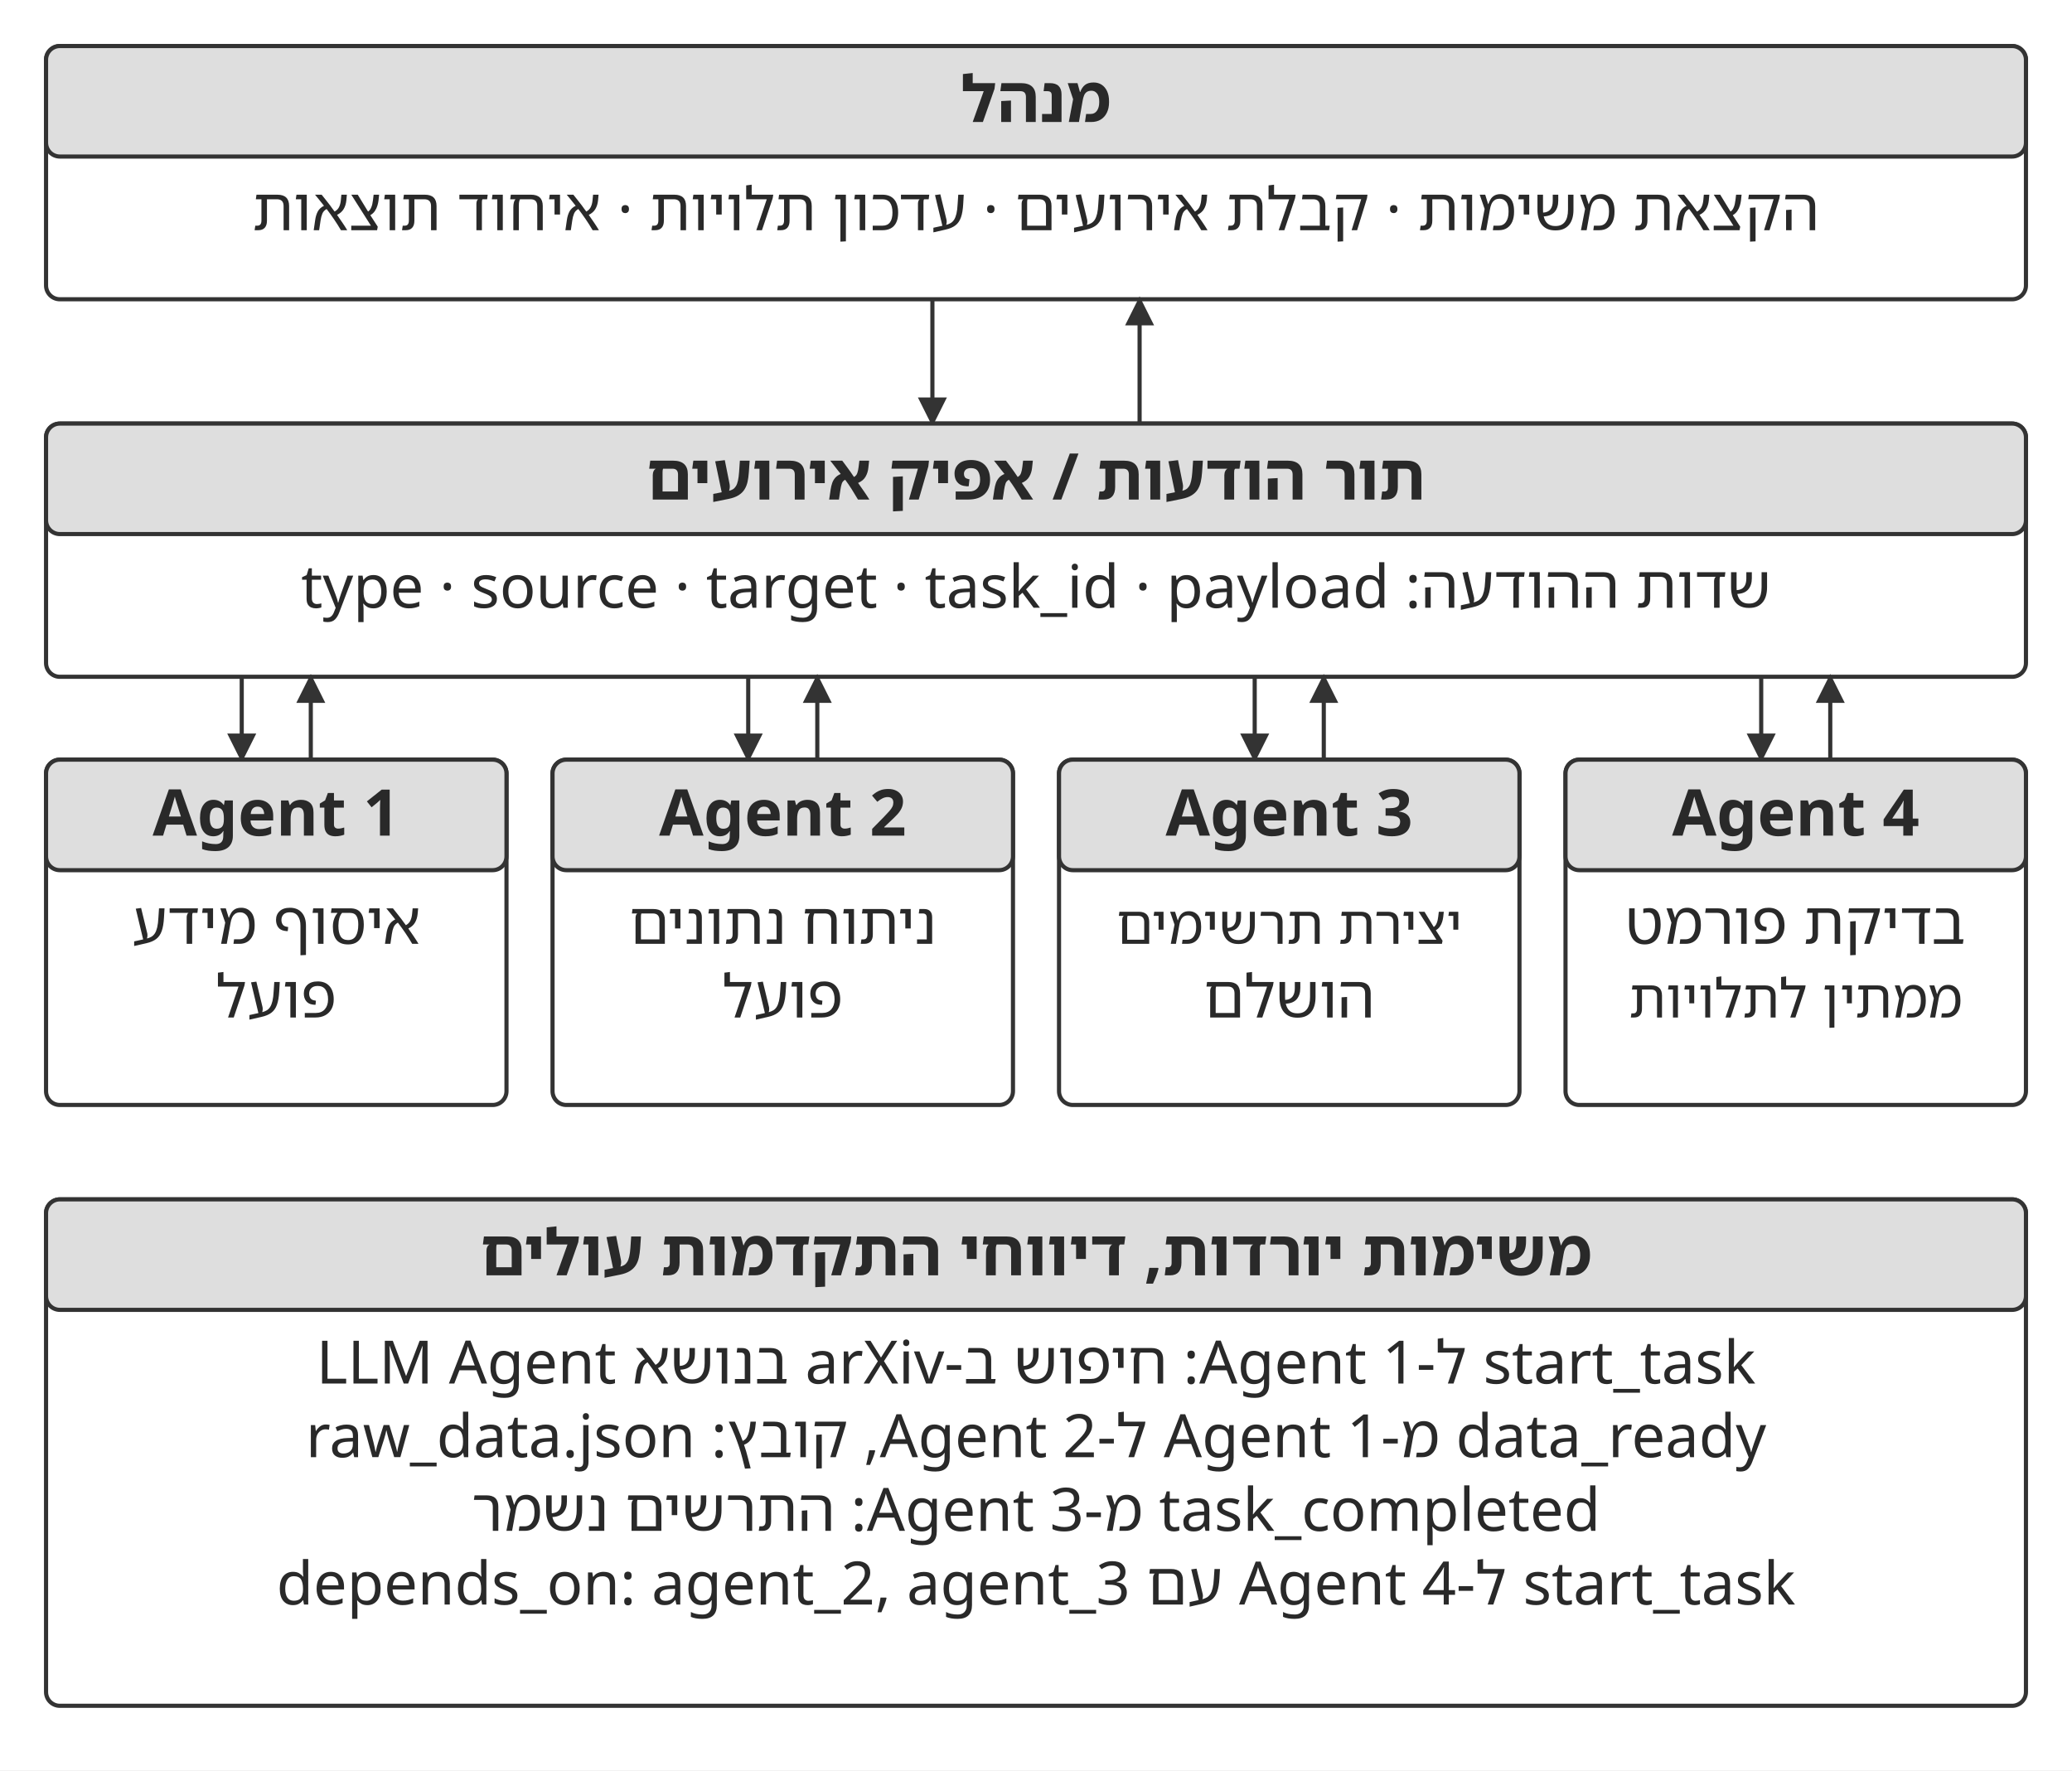
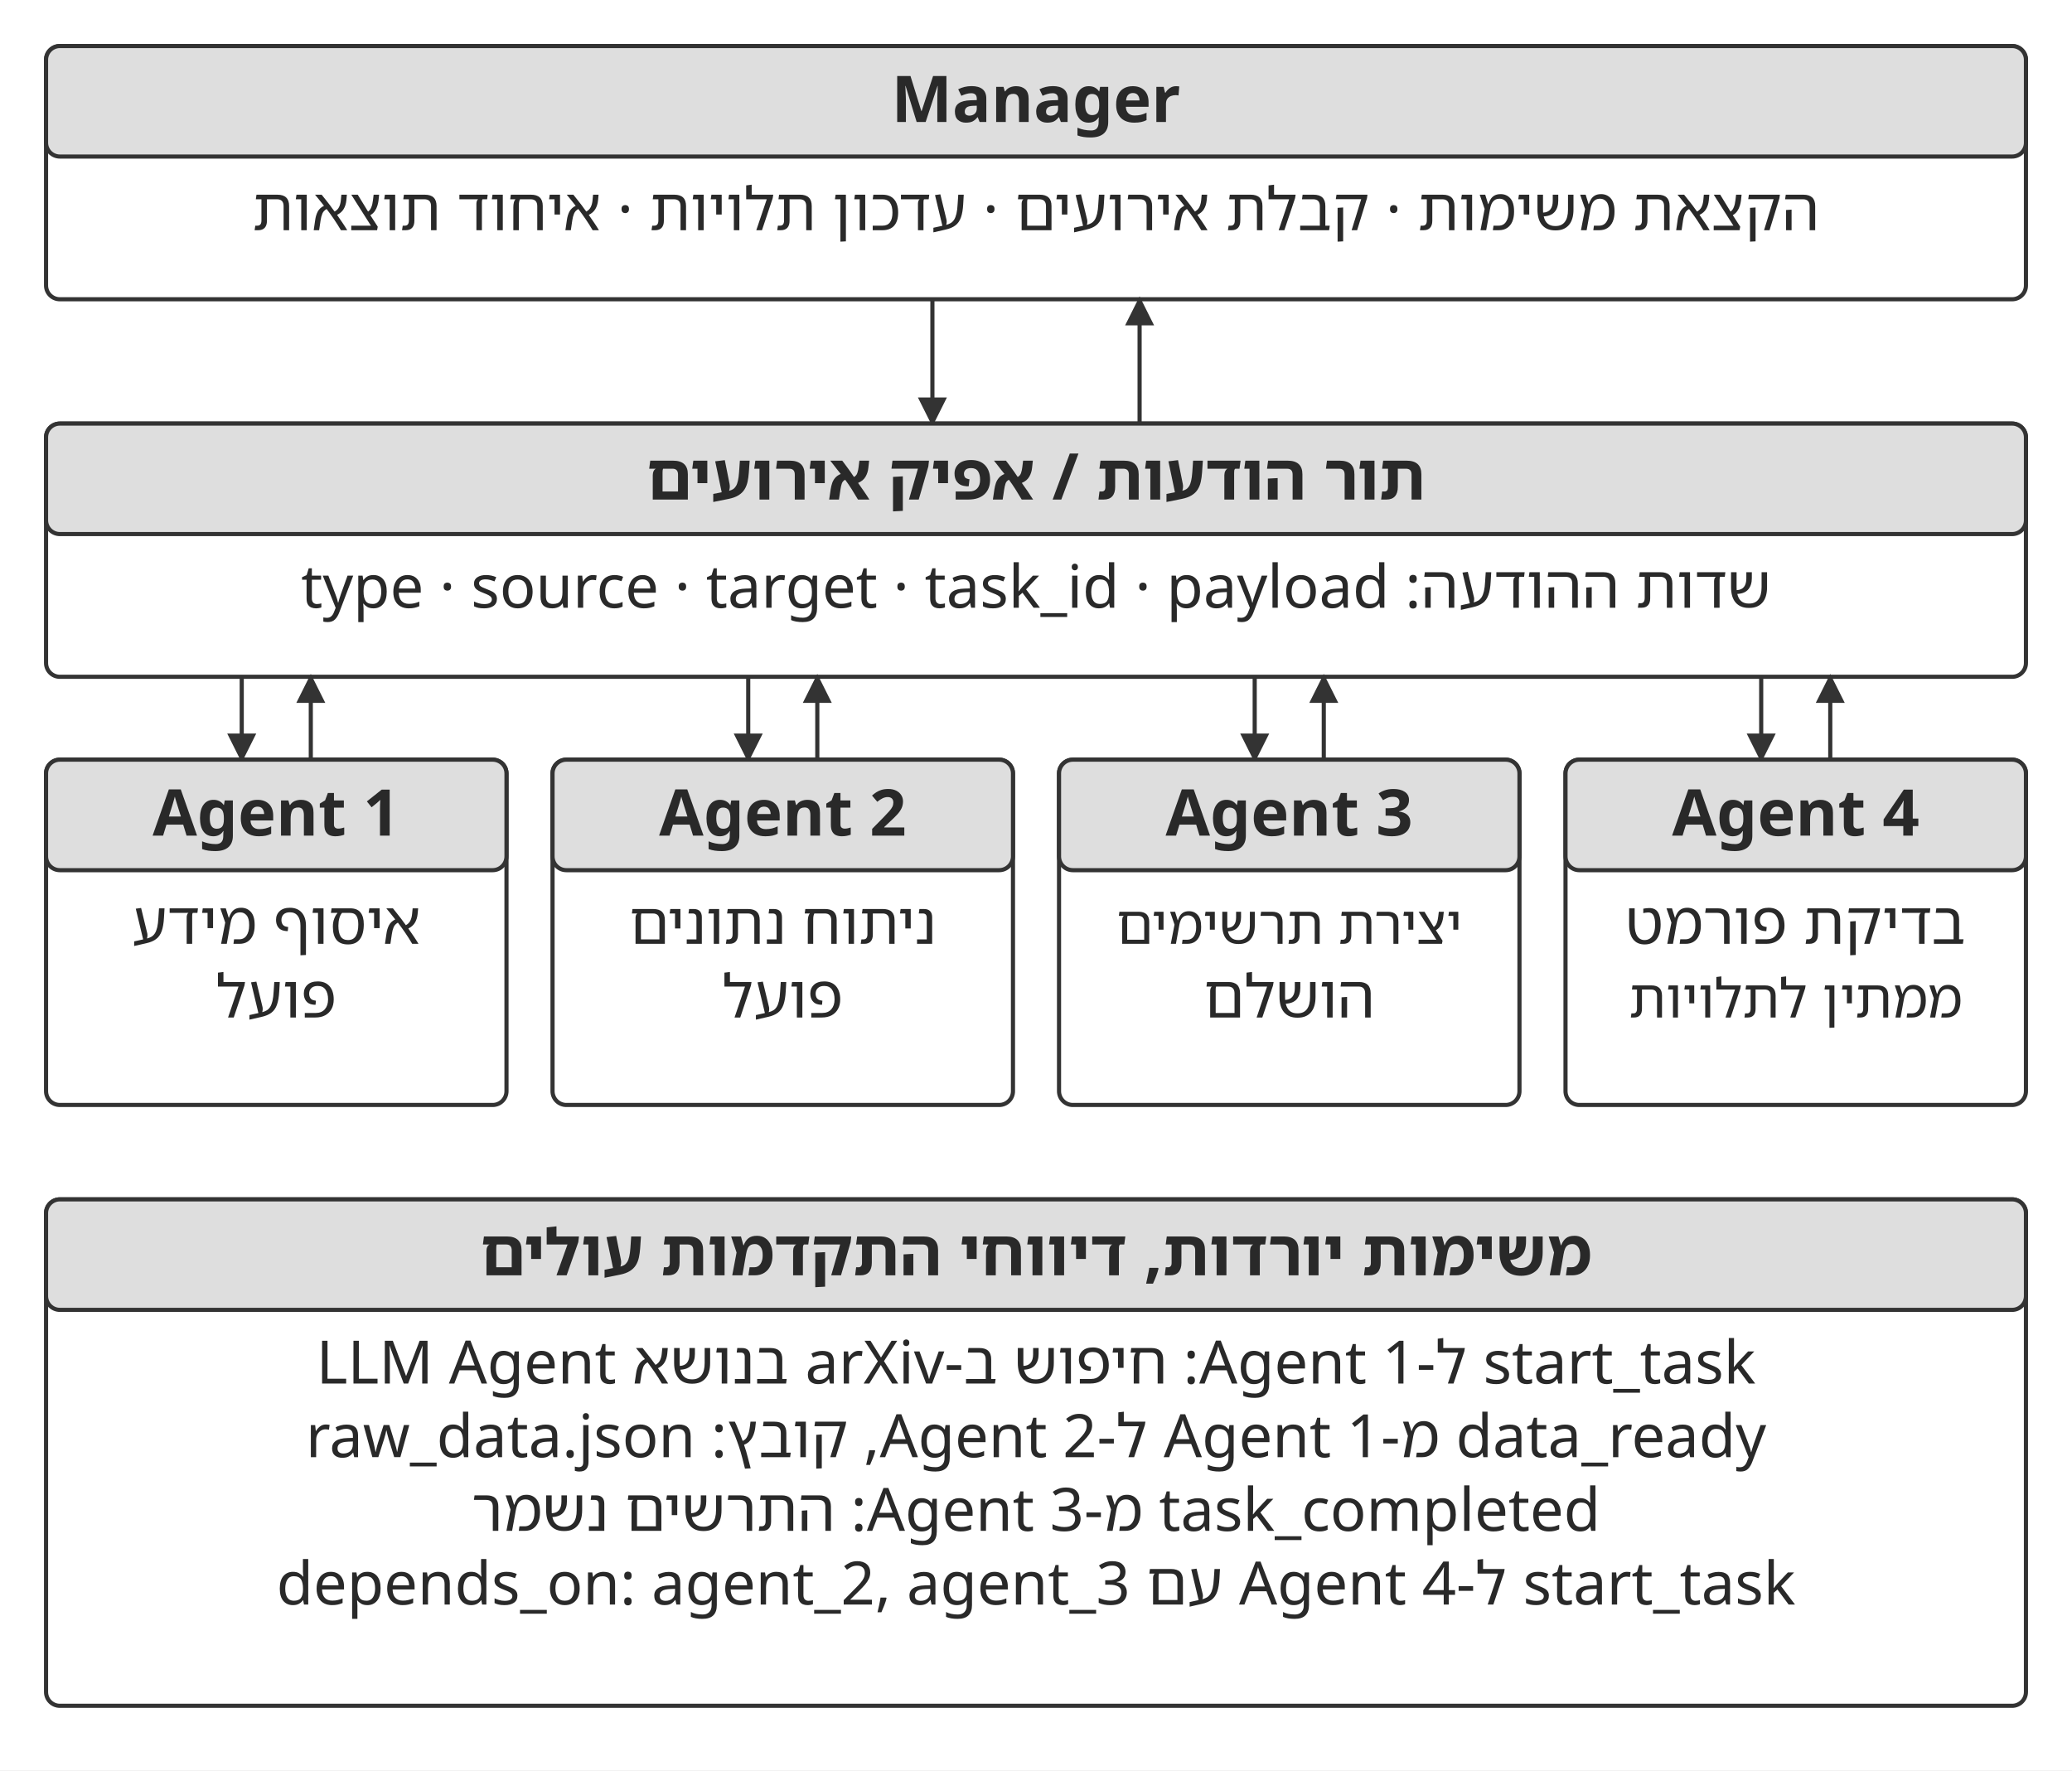
<svg xmlns="http://www.w3.org/2000/svg" width="106.000mm" height="90.571mm" viewBox="0 0 900 769" role="img" aria-labelledby="title desc">
  <defs>
    <marker id="arrow" viewBox="0 0 10 10" refX="9" refY="5" markerWidth="7" markerHeight="7" orient="auto-start-reverse">
      <path d="M0 0 L10 5 L0 10 Z" fill="#333333" />
    </marker>
  </defs>
  <rect width="900" height="769" fill="#ffffff" y="0" />
  <rect x="20" y="20" width="860" height="110" rx="6" fill="#ffffff" stroke="#333333" stroke-width="1.8" />
  <rect x="20" y="20" width="860" height="48" rx="6" fill="#dedede" stroke="#333333" stroke-width="1.8" />
-   <text x="450" y="53" text-anchor="middle" font-family="&quot;Noto Sans Hebrew&quot;, &quot;Noto Serif Hebrew&quot;, &quot;Arial Hebrew&quot;, sans-serif" font-size="28.0" font-weight="700" fill="#292929" direction="rtl">מנהל</text>
+   <text x="450" y="53" text-anchor="middle" font-family="&quot;Noto Sans Hebrew&quot;, &quot;Noto Serif Hebrew&quot;, &quot;Arial Hebrew&quot;, sans-serif" font-size="28.0" font-weight="700" fill="#292929" direction="ltr">Manager</text>
  <text x="450" y="100" text-anchor="middle" font-family="&quot;Noto Sans Hebrew&quot;, &quot;Noto Serif Hebrew&quot;, &quot;Arial Hebrew&quot;, sans-serif" font-size="26.0" font-weight="400" fill="#292929" direction="rtl">הקצאת משימות · קבלת אירועים · עדכון תלויות · איחוד תוצאות</text>
  <path d="M405 130 L405 184" fill="none" stroke="#333333" stroke-width="1.8" marker-end="url(#arrow)" />
  <path d="M495 184 L495 130" fill="none" stroke="#333333" stroke-width="1.8" marker-end="url(#arrow)" />
  <rect x="20" y="184" width="860" height="110" rx="6" fill="#ffffff" stroke="#333333" stroke-width="1.8" />
  <rect x="20" y="184" width="860" height="48" rx="6" fill="#dedede" stroke="#333333" stroke-width="1.8" />
  <text x="450" y="217" text-anchor="middle" font-family="&quot;Noto Sans Hebrew&quot;, &quot;Noto Serif Hebrew&quot;, &quot;Arial Hebrew&quot;, sans-serif" font-size="28.0" font-weight="700" fill="#292929" direction="rtl">תור הודעות / אפיק אירועים</text>
  <text x="450" y="264" text-anchor="middle" font-family="&quot;Noto Sans Hebrew&quot;, &quot;Noto Serif Hebrew&quot;, &quot;Arial Hebrew&quot;, sans-serif" font-size="26.0" font-weight="400" fill="#292929" direction="rtl">שדות ההודעה: type · source · target · task_id · payload</text>
  <path d="M105 294 L105 330" fill="none" stroke="#333333" stroke-width="1.8" marker-end="url(#arrow)" />
  <path d="M135 330 L135 294" fill="none" stroke="#333333" stroke-width="1.8" marker-end="url(#arrow)" />
  <path d="M325 294 L325 330" fill="none" stroke="#333333" stroke-width="1.8" marker-end="url(#arrow)" />
  <path d="M355 330 L355 294" fill="none" stroke="#333333" stroke-width="1.8" marker-end="url(#arrow)" />
  <path d="M545 294 L545 330" fill="none" stroke="#333333" stroke-width="1.8" marker-end="url(#arrow)" />
  <path d="M575 330 L575 294" fill="none" stroke="#333333" stroke-width="1.8" marker-end="url(#arrow)" />
  <path d="M765 294 L765 330" fill="none" stroke="#333333" stroke-width="1.8" marker-end="url(#arrow)" />
  <path d="M795 330 L795 294" fill="none" stroke="#333333" stroke-width="1.8" marker-end="url(#arrow)" />
  <rect x="20" y="330" width="200" height="150" rx="6" fill="#ffffff" stroke="#333333" stroke-width="1.8" />
  <rect x="20" y="330" width="200" height="48" rx="6" fill="#dedede" stroke="#333333" stroke-width="1.8" />
-   <text x="120" y="363" text-anchor="middle" font-family="&quot;Noto Sans Hebrew&quot;, &quot;Noto Serif Hebrew&quot;, &quot;Arial Hebrew&quot;, sans-serif" font-size="28.0" font-weight="700" fill="#292929" direction="rtl">Agent 1</text>
+   <text x="120" y="363" text-anchor="middle" font-family="&quot;Noto Sans Hebrew&quot;, &quot;Noto Serif Hebrew&quot;, &quot;Arial Hebrew&quot;, sans-serif" font-size="28.0" font-weight="700" fill="#292929" direction="ltr">Agent 1</text>
  <text x="120" y="410" text-anchor="middle" font-family="&quot;Noto Sans Hebrew&quot;, &quot;Noto Serif Hebrew&quot;, &quot;Arial Hebrew&quot;, sans-serif" font-size="26.0" font-weight="400" fill="#292929" direction="rtl">איסוף מידע</text>
  <text x="120" y="442" text-anchor="middle" font-family="&quot;Noto Sans Hebrew&quot;, &quot;Noto Serif Hebrew&quot;, &quot;Arial Hebrew&quot;, sans-serif" font-size="26.0" font-weight="400" fill="#292929" direction="rtl">פועל</text>
  <rect x="240" y="330" width="200" height="150" rx="6" fill="#ffffff" stroke="#333333" stroke-width="1.8" />
  <rect x="240" y="330" width="200" height="48" rx="6" fill="#dedede" stroke="#333333" stroke-width="1.8" />
-   <text x="340" y="363" text-anchor="middle" font-family="&quot;Noto Sans Hebrew&quot;, &quot;Noto Serif Hebrew&quot;, &quot;Arial Hebrew&quot;, sans-serif" font-size="28.0" font-weight="700" fill="#292929" direction="rtl">Agent 2</text>
+   <text x="340" y="363" text-anchor="middle" font-family="&quot;Noto Sans Hebrew&quot;, &quot;Noto Serif Hebrew&quot;, &quot;Arial Hebrew&quot;, sans-serif" font-size="28.0" font-weight="700" fill="#292929" direction="ltr">Agent 2</text>
  <text x="340" y="410" text-anchor="middle" font-family="&quot;Noto Sans Hebrew&quot;, &quot;Noto Serif Hebrew&quot;, &quot;Arial Hebrew&quot;, sans-serif" font-size="25.5" font-weight="400" fill="#292929" direction="rtl">ניתוח נתונים</text>
  <text x="340" y="442" text-anchor="middle" font-family="&quot;Noto Sans Hebrew&quot;, &quot;Noto Serif Hebrew&quot;, &quot;Arial Hebrew&quot;, sans-serif" font-size="26.0" font-weight="400" fill="#292929" direction="rtl">פועל</text>
  <rect x="460" y="330" width="200" height="150" rx="6" fill="#ffffff" stroke="#333333" stroke-width="1.8" />
  <rect x="460" y="330" width="200" height="48" rx="6" fill="#dedede" stroke="#333333" stroke-width="1.8" />
-   <text x="560" y="363" text-anchor="middle" font-family="&quot;Noto Sans Hebrew&quot;, &quot;Noto Serif Hebrew&quot;, &quot;Arial Hebrew&quot;, sans-serif" font-size="28.0" font-weight="700" fill="#292929" direction="rtl">Agent 3</text>
+   <text x="560" y="363" text-anchor="middle" font-family="&quot;Noto Sans Hebrew&quot;, &quot;Noto Serif Hebrew&quot;, &quot;Arial Hebrew&quot;, sans-serif" font-size="28.0" font-weight="700" fill="#292929" direction="ltr">Agent 3</text>
  <text x="560" y="410" text-anchor="middle" font-family="&quot;Noto Sans Hebrew&quot;, &quot;Noto Serif Hebrew&quot;, &quot;Arial Hebrew&quot;, sans-serif" font-size="23.5" font-weight="400" fill="#292929" direction="rtl">יצירת תרשימים</text>
  <text x="560" y="442" text-anchor="middle" font-family="&quot;Noto Sans Hebrew&quot;, &quot;Noto Serif Hebrew&quot;, &quot;Arial Hebrew&quot;, sans-serif" font-size="26.0" font-weight="400" fill="#292929" direction="rtl">הושלם</text>
  <rect x="680" y="330" width="200" height="150" rx="6" fill="#ffffff" stroke="#333333" stroke-width="1.8" />
  <rect x="680" y="330" width="200" height="48" rx="6" fill="#dedede" stroke="#333333" stroke-width="1.8" />
-   <text x="780" y="363" text-anchor="middle" font-family="&quot;Noto Sans Hebrew&quot;, &quot;Noto Serif Hebrew&quot;, &quot;Arial Hebrew&quot;, sans-serif" font-size="28.0" font-weight="700" fill="#292929" direction="rtl">Agent 4</text>
+   <text x="780" y="363" text-anchor="middle" font-family="&quot;Noto Sans Hebrew&quot;, &quot;Noto Serif Hebrew&quot;, &quot;Arial Hebrew&quot;, sans-serif" font-size="28.0" font-weight="700" fill="#292929" direction="ltr">Agent 4</text>
  <text x="780" y="410" text-anchor="middle" font-family="&quot;Noto Sans Hebrew&quot;, &quot;Noto Serif Hebrew&quot;, &quot;Arial Hebrew&quot;, sans-serif" font-size="26.0" font-weight="400" fill="#292929" direction="rtl">בדיקת פורמט</text>
  <text x="780" y="442" text-anchor="middle" font-family="&quot;Noto Sans Hebrew&quot;, &quot;Noto Serif Hebrew&quot;, &quot;Arial Hebrew&quot;, sans-serif" font-size="23.5" font-weight="400" fill="#292929" direction="rtl">ממתין לתלויות</text>
  <rect x="20" y="521" width="860" height="220" rx="6" fill="#ffffff" stroke="#333333" stroke-width="1.8" />
  <rect x="20" y="521" width="860" height="48" rx="6" fill="#dedede" stroke="#333333" stroke-width="1.8" />
  <text x="450" y="554" text-anchor="middle" font-family="&quot;Noto Sans Hebrew&quot;, &quot;Noto Serif Hebrew&quot;, &quot;Arial Hebrew&quot;, sans-serif" font-size="28.0" font-weight="700" fill="#292929" direction="rtl">משימות יורדות, דיווחי התקדמות עולים</text>
  <text x="450" y="601" text-anchor="middle" font-family="&quot;Noto Sans Hebrew&quot;, &quot;Noto Serif Hebrew&quot;, &quot;Arial Hebrew&quot;, sans-serif" font-size="26.0" font-weight="400" fill="#292929" direction="rtl">start_task ל‑Agent 1: חיפוש ב‑arXiv בנושא LLM Agent</text>
  <text x="450" y="633" text-anchor="middle" font-family="&quot;Noto Sans Hebrew&quot;, &quot;Noto Serif Hebrew&quot;, &quot;Arial Hebrew&quot;, sans-serif" font-size="26.0" font-weight="400" fill="#292929" direction="rtl">data_ready מ‑Agent 1 ל‑Agent 2, קובץ: raw_data.json</text>
  <text x="450" y="665" text-anchor="middle" font-family="&quot;Noto Sans Hebrew&quot;, &quot;Noto Serif Hebrew&quot;, &quot;Arial Hebrew&quot;, sans-serif" font-size="26.0" font-weight="400" fill="#292929" direction="rtl">task_completed מ‑Agent 3: התרשים נשמר</text>
  <text x="450" y="697" text-anchor="middle" font-family="&quot;Noto Sans Hebrew&quot;, &quot;Noto Serif Hebrew&quot;, &quot;Arial Hebrew&quot;, sans-serif" font-size="26.0" font-weight="400" fill="#292929" direction="rtl">start_task ל‑Agent 4 עם depends_on: agent_2, agent_3</text>
  <defs />
</svg>
